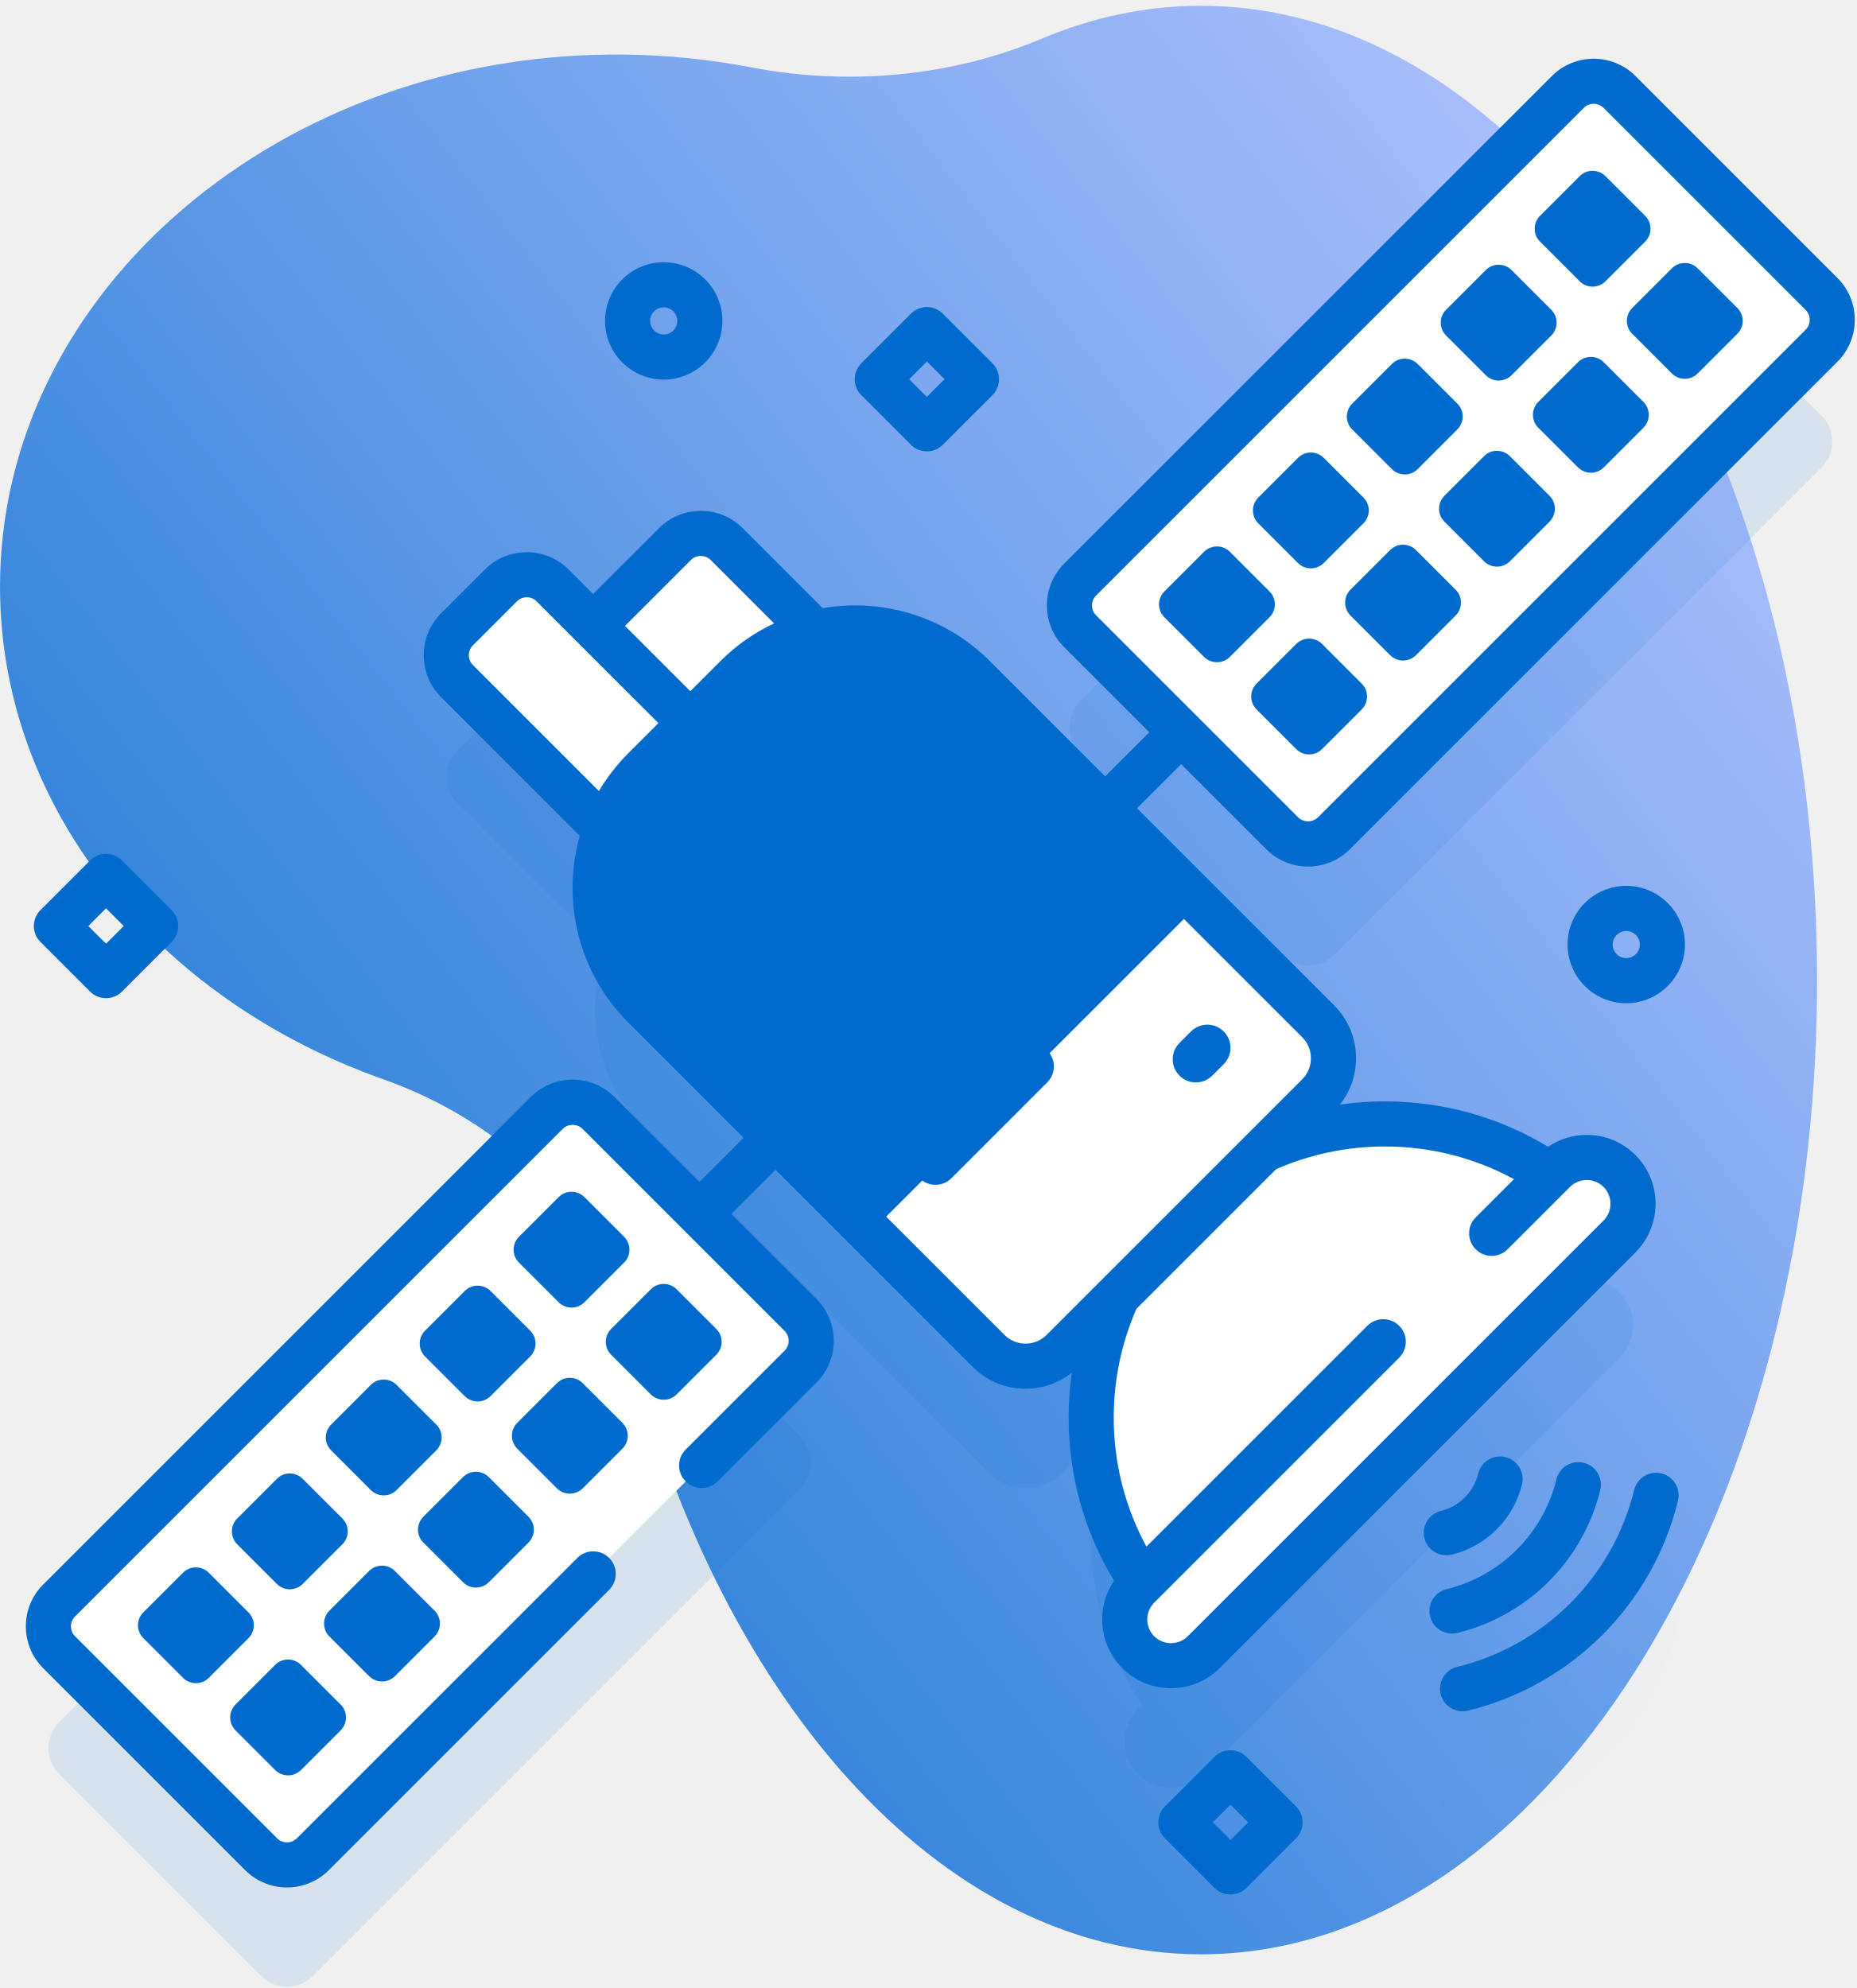
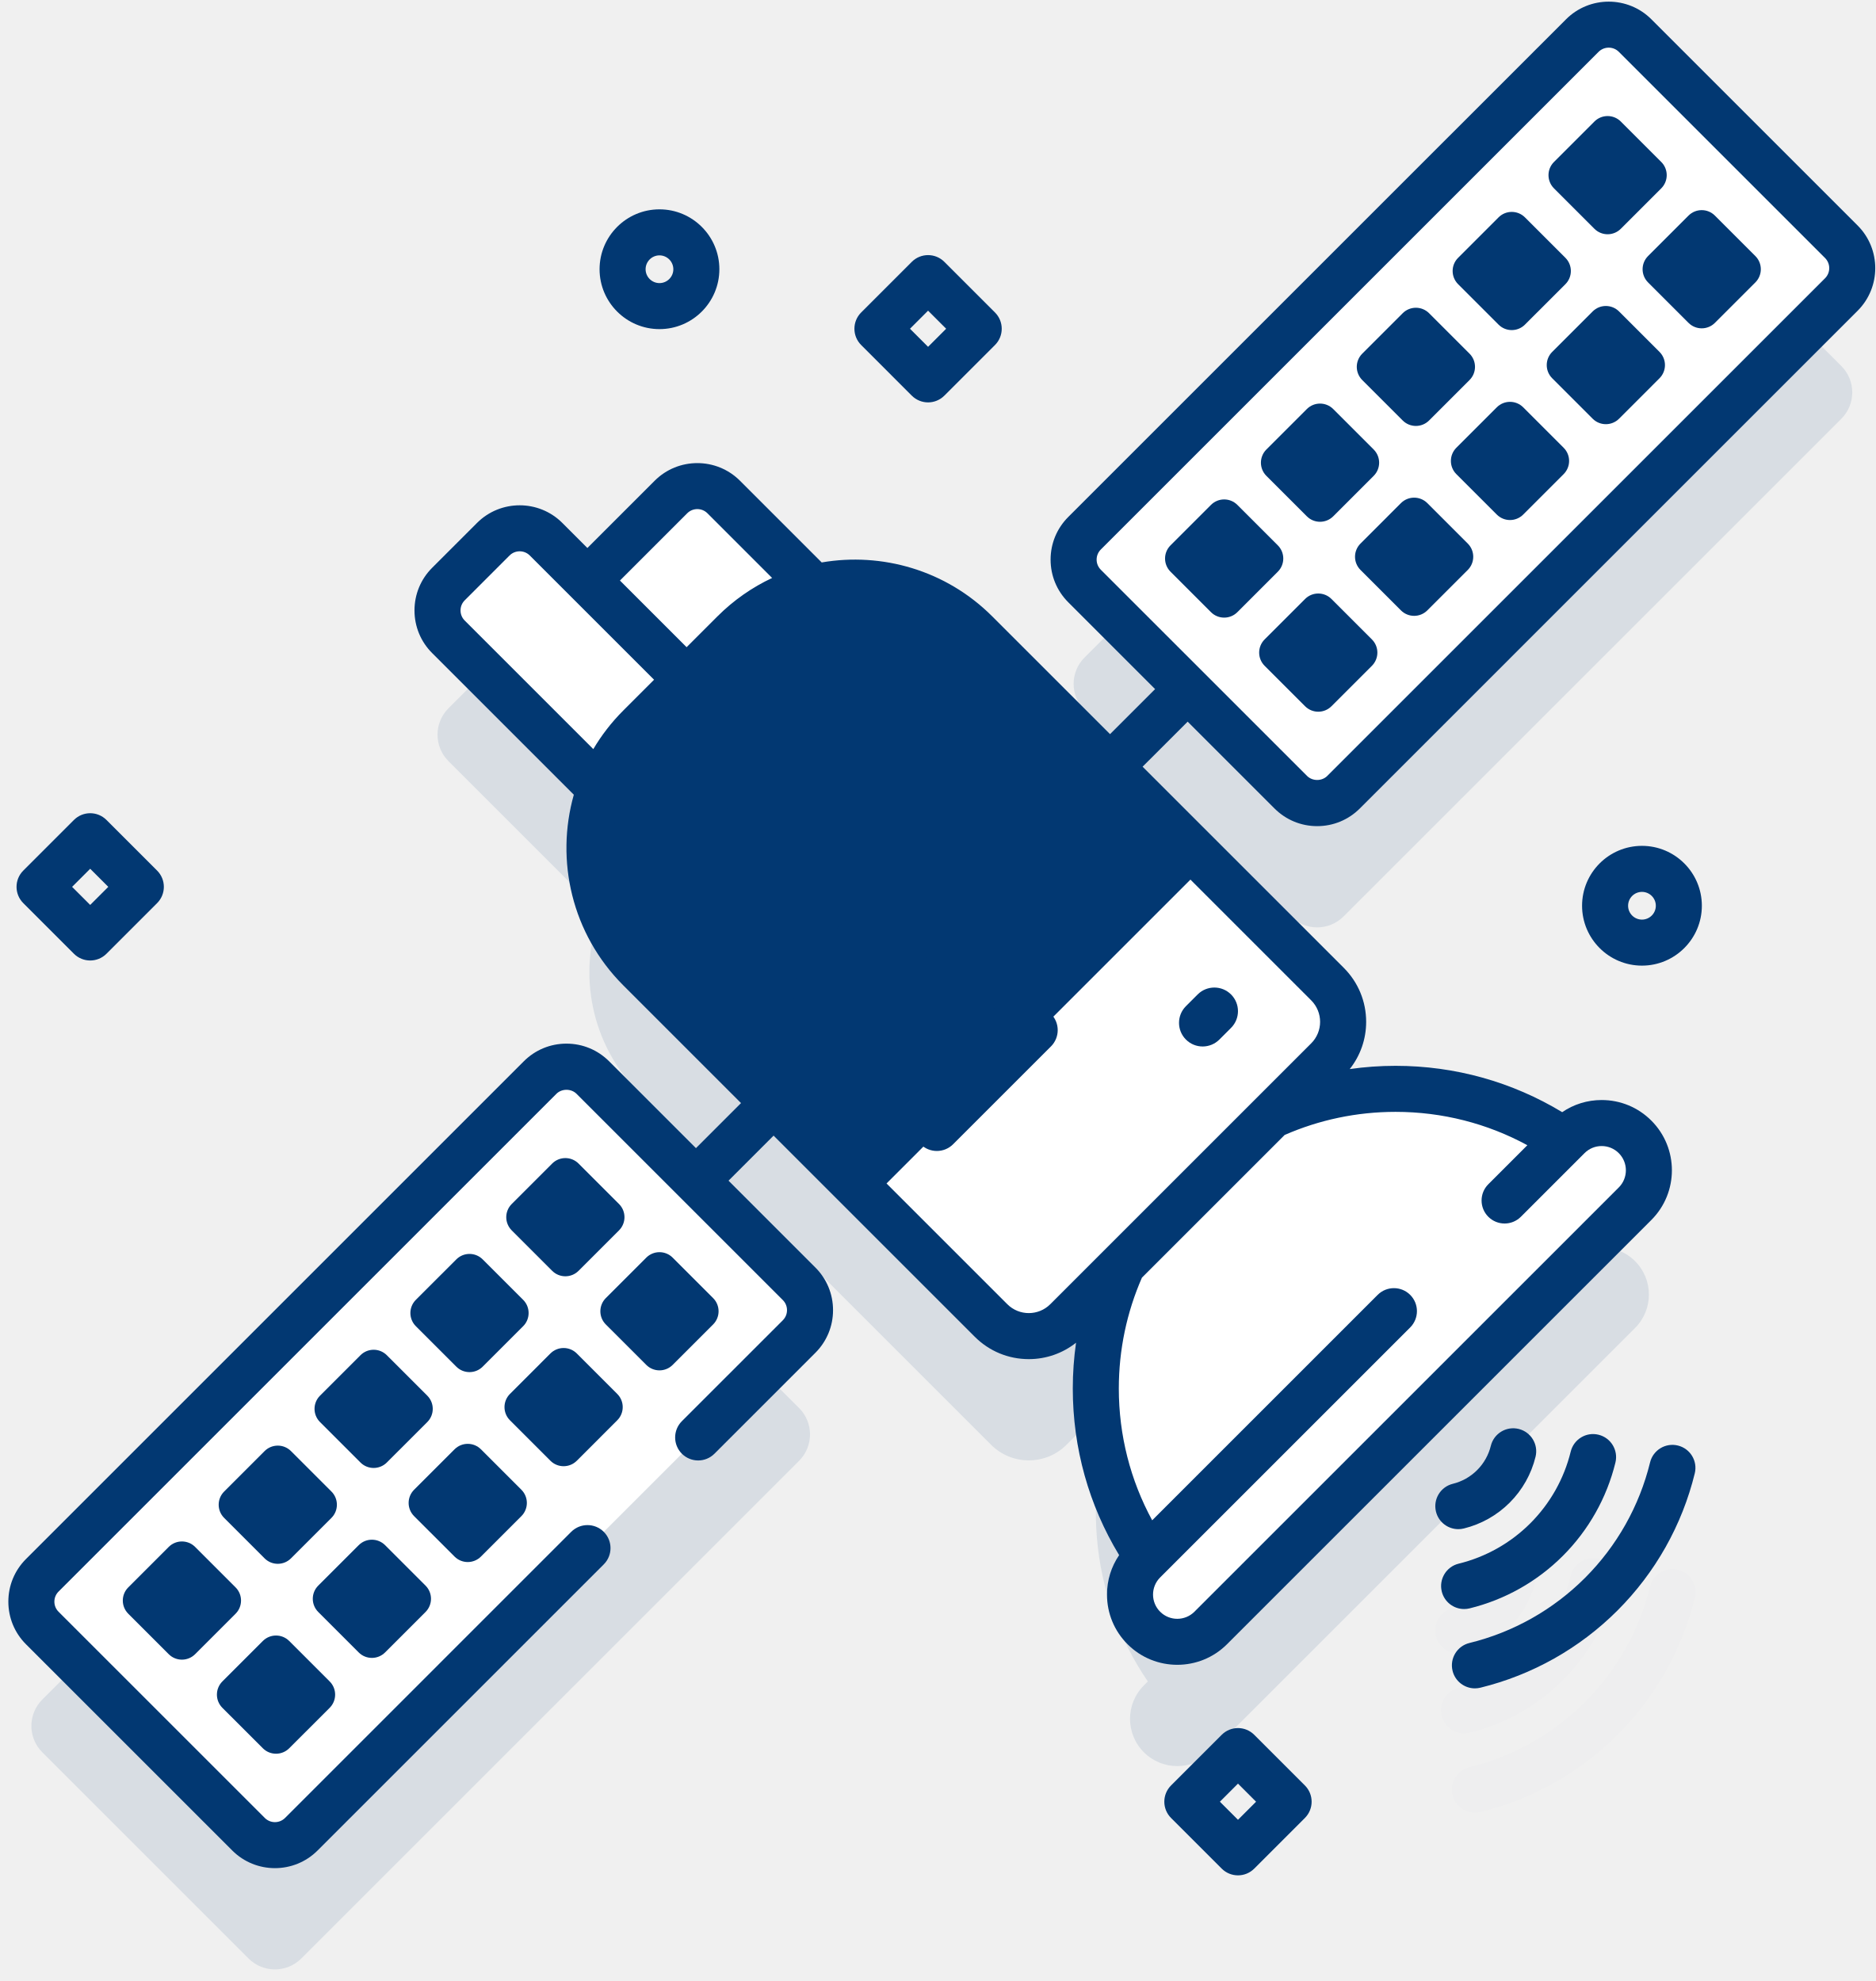
- <svg xmlns="http://www.w3.org/2000/svg" width="141" height="151" viewBox="0 0 141 151" fill="none">
-   <path d="M91.213 148.44C117.053 148.44 138.001 115.309 138.001 74.44C138.001 33.571 117.053 0.44 91.213 0.44C87.036 0.44 82.987 1.306 79.134 2.931C72.276 5.824 64.466 6.545 57.016 5.11C53.961 4.522 50.794 4.191 47.547 4.147C21.504 3.79 0.001 22.057 0.001 44.552C0.001 61.446 12.005 75.916 29.047 81.953C38.406 85.268 45.419 92.233 47.48 100.787C54.193 128.646 71.24 148.44 91.213 148.44V148.44Z" fill="url(#paint0_linear)" />
+ <svg xmlns="http://www.w3.org/2000/svg" width="160" height="169" viewBox="0 0 160 169" fill="none">
  <g opacity="0.1">
-     <path opacity="0.1" d="M110.684 133.278C113.309 132.636 115.709 131.284 117.624 129.368C119.539 127.454 120.891 125.053 121.534 122.428C121.759 121.509 121.197 120.582 120.278 120.357C119.358 120.131 118.432 120.695 118.207 121.613C117.713 123.63 116.674 125.475 115.203 126.947C113.73 128.419 111.886 129.458 109.869 129.951C108.95 130.176 108.388 131.103 108.613 132.022C108.805 132.804 109.504 133.327 110.275 133.327C110.41 133.328 110.547 133.312 110.684 133.278V133.278Z" fill="#006BCD" />
-     <path opacity="0.1" d="M109.844 127.384C109.979 127.384 110.116 127.368 110.253 127.334C111.544 127.018 112.725 126.353 113.667 125.411C114.609 124.469 115.274 123.288 115.591 121.997C115.816 121.078 115.253 120.151 114.335 119.926C113.416 119.701 112.489 120.263 112.264 121.182C112.096 121.865 111.744 122.49 111.245 122.989C110.746 123.488 110.121 123.84 109.438 124.008C108.519 124.233 107.957 125.16 108.182 126.078C108.373 126.861 109.073 127.384 109.844 127.384V127.384Z" fill="#006BCD" />
-     <path opacity="0.1" d="M126.182 121.161C125.263 120.935 124.337 121.498 124.112 122.417C123.315 125.668 121.641 128.641 119.269 131.013C116.897 133.385 113.924 135.06 110.673 135.856C109.754 136.081 109.192 137.008 109.417 137.927C109.608 138.709 110.308 139.232 111.079 139.232C111.214 139.232 111.351 139.216 111.488 139.182C115.347 138.237 118.875 136.249 121.69 133.434C124.505 130.619 126.493 127.091 127.438 123.232C127.663 122.313 127.101 121.386 126.182 121.161V121.161Z" fill="#006BCD" />
+     <path opacity="0.1" d="M125.346 147.811C128.355 147.074 131.107 145.525 133.302 143.329C135.497 141.134 137.047 138.382 137.784 135.372C138.042 134.319 137.397 133.256 136.344 132.999C135.29 132.739 134.228 133.386 133.971 134.439C133.404 136.751 132.213 138.865 130.526 140.553C128.838 142.24 126.724 143.431 124.412 143.997C123.359 144.255 122.714 145.318 122.972 146.371C123.192 147.267 123.994 147.867 124.877 147.867C125.032 147.868 125.189 147.85 125.346 147.811Z" fill="#023872" />
+     <path opacity="0.1" d="M124.383 141.054C124.538 141.054 124.695 141.036 124.852 140.997C126.332 140.635 127.686 139.872 128.766 138.792C129.845 137.712 130.608 136.359 130.971 134.878C131.229 133.825 130.584 132.762 129.531 132.504C128.478 132.246 127.415 132.891 127.157 133.944C126.965 134.727 126.562 135.444 125.989 136.016C125.417 136.588 124.701 136.991 123.918 137.183C122.864 137.441 122.22 138.504 122.478 139.557C122.697 140.454 123.5 141.054 124.383 141.054Z" fill="#023872" />
+     <path opacity="0.1" d="M143.113 133.92C142.058 133.662 140.997 134.307 140.739 135.36C139.826 139.087 137.906 142.495 135.187 145.214C132.468 147.933 129.061 149.853 125.333 150.766C124.28 151.024 123.635 152.087 123.893 153.14C124.113 154.036 124.915 154.636 125.799 154.636C125.953 154.636 126.11 154.618 126.267 154.579C130.692 153.495 134.736 151.217 137.963 147.99C141.19 144.763 143.469 140.718 144.552 136.294C144.81 135.241 144.166 134.178 143.113 133.92Z" fill="#023872" />
  </g>
-   <path opacity="0.1" d="M138.343 31.578L122.998 16.233C121.914 15.149 120.156 15.149 119.072 16.233L82.034 53.27C80.95 54.354 80.95 56.112 82.034 57.196L88.577 63.738C88.395 63.82 88.222 63.931 88.072 64.081L83.558 68.595C83.233 68.921 83.069 69.345 83.06 69.771L73.956 60.667C70.691 57.402 66.094 56.279 61.913 57.298L55.188 50.573C54.104 49.489 52.346 49.489 51.262 50.573L45.045 56.79L41.97 53.715C40.886 52.63 39.128 52.63 38.044 53.715L34.707 57.051C33.623 58.136 33.623 59.894 34.707 60.978L45.986 72.257C44.311 76.782 45.288 82.066 48.923 85.701L58.027 94.805C57.601 94.813 57.177 94.977 56.851 95.302L52.337 99.817C52.187 99.966 52.076 100.139 51.993 100.321L45.451 93.779C44.367 92.695 42.609 92.695 41.525 93.779L4.488 130.816C3.404 131.9 3.404 133.658 4.488 134.742L19.833 150.087C20.917 151.171 22.675 151.171 23.759 150.087L60.797 113.049C61.88 111.965 61.88 110.207 60.797 109.123L54.255 102.581C54.437 102.499 54.609 102.388 54.759 102.238L59.273 97.724C59.598 97.399 59.763 96.975 59.771 96.548L75.078 111.855C76.63 113.407 79.145 113.407 80.696 111.855L84.875 107.676C81.689 114.677 82.314 122.982 86.743 129.471L86.448 129.767C85.075 131.14 85.075 133.366 86.448 134.74C87.822 136.113 90.048 136.113 91.421 134.74L122.996 103.165C124.369 101.792 124.369 99.565 122.996 98.192C121.623 96.819 119.396 96.819 118.023 98.192L117.728 98.487C111.238 94.057 102.933 93.433 95.933 96.619L100.111 92.44C101.663 90.888 101.663 88.373 100.111 86.822L84.805 71.515C85.231 71.507 85.655 71.342 85.98 71.017L90.495 66.503C90.644 66.353 90.755 66.181 90.838 65.999L97.38 72.54C98.464 73.624 100.222 73.624 101.306 72.54L138.343 35.503C139.427 34.42 139.427 32.662 138.343 31.578V31.578Z" fill="#006BCD" />
-   <path d="M66.966 53.104L55.155 64.915L41.414 51.173L51.262 41.325C52.346 40.241 54.104 40.241 55.188 41.325L66.966 53.104Z" fill="white" />
-   <path d="M56.693 59.189L49.429 66.453L34.707 51.73C33.623 50.646 33.623 48.888 34.707 47.804L38.044 44.467C39.128 43.383 40.886 43.383 41.97 44.467L56.693 59.189Z" fill="white" />
-   <path d="M89.404 123.44C80.695 114.731 80.695 100.611 89.404 91.901C98.114 83.192 112.234 83.192 120.944 91.901L89.404 123.44Z" fill="white" />
-   <path d="M100.111 83.193L80.696 102.607C79.144 104.159 76.629 104.159 75.078 102.607L48.923 76.453C43.946 71.476 43.946 63.406 48.923 58.429L55.932 51.42C60.909 46.443 68.979 46.443 73.956 51.42L100.111 77.575C101.662 79.126 101.662 81.641 100.111 83.193Z" fill="#006BCD" />
-   <path d="M66.091 93.621L75.078 102.607C76.629 104.159 79.144 104.159 80.696 102.607L100.111 83.193C101.662 81.641 101.662 79.126 100.111 77.575L91.124 68.588L66.091 93.621Z" fill="white" />
-   <path d="M138.343 26.256L101.305 63.293C100.221 64.377 98.463 64.377 97.379 63.293L82.034 47.949C80.951 46.864 80.951 45.106 82.034 44.022L119.072 6.985C120.156 5.901 121.913 5.901 122.998 6.985L138.343 22.33C139.427 23.414 139.427 25.172 138.343 26.256Z" fill="white" />
-   <path d="M96.415 46.885L93.405 49.895C92.862 50.437 91.984 50.437 91.442 49.895L88.432 46.885C87.89 46.343 87.89 45.464 88.432 44.922L91.442 41.912C91.984 41.37 92.863 41.37 93.405 41.912L96.415 44.922C96.957 45.464 96.957 46.343 96.415 46.885Z" fill="#006BCD" />
-   <path d="M103.416 53.886L100.406 56.896C99.864 57.438 98.985 57.438 98.443 56.896L95.433 53.886C94.891 53.344 94.891 52.465 95.433 51.923L98.443 48.913C98.986 48.371 99.864 48.371 100.406 48.913L103.416 51.923C103.958 52.465 103.958 53.344 103.416 53.886Z" fill="#006BCD" />
-   <path d="M103.547 39.752L100.537 42.762C99.995 43.304 99.116 43.304 98.574 42.762L95.564 39.752C95.022 39.21 95.022 38.331 95.564 37.789L98.574 34.779C99.116 34.237 99.995 34.237 100.537 34.779L103.547 37.789C104.089 38.331 104.089 39.21 103.547 39.752Z" fill="#006BCD" />
-   <path d="M110.549 46.753L107.539 49.763C106.997 50.305 106.118 50.305 105.576 49.763L102.566 46.753C102.023 46.211 102.023 45.332 102.566 44.79L105.576 41.78C106.118 41.238 106.997 41.238 107.539 41.78L110.549 44.79C111.091 45.332 111.091 46.211 110.549 46.753Z" fill="#006BCD" />
-   <path d="M110.68 32.62L107.67 35.63C107.127 36.172 106.249 36.172 105.706 35.63L102.696 32.62C102.154 32.078 102.154 31.199 102.696 30.657L105.706 27.647C106.249 27.105 107.127 27.105 107.67 27.647L110.68 30.657C111.221 31.199 111.221 32.078 110.68 32.62V32.62Z" fill="#006BCD" />
-   <path d="M117.681 39.622L114.671 42.632C114.129 43.174 113.25 43.174 112.708 42.632L109.698 39.622C109.156 39.079 109.156 38.201 109.698 37.659L112.708 34.649C113.25 34.107 114.129 34.107 114.671 34.649L117.681 37.659C118.223 38.201 118.223 39.079 117.681 39.622Z" fill="#006BCD" />
-   <path d="M117.812 25.488L114.802 28.498C114.259 29.04 113.381 29.04 112.839 28.498L109.829 25.488C109.287 24.946 109.287 24.067 109.829 23.525L112.839 20.515C113.381 19.973 114.26 19.973 114.802 20.515L117.812 23.525C118.354 24.067 118.354 24.946 117.812 25.488Z" fill="#006BCD" />
-   <path d="M124.813 32.489L121.803 35.499C121.261 36.041 120.382 36.041 119.84 35.499L116.83 32.489C116.288 31.947 116.288 31.068 116.83 30.526L119.84 27.517C120.382 26.974 121.261 26.974 121.803 27.517L124.813 30.526C125.355 31.069 125.355 31.948 124.813 32.489V32.489Z" fill="#006BCD" />
-   <path d="M124.944 18.355L121.934 21.365C121.392 21.907 120.513 21.907 119.971 21.365L116.961 18.355C116.419 17.813 116.419 16.934 116.961 16.392L119.971 13.382C120.513 12.84 121.392 12.84 121.934 13.382L124.944 16.392C125.486 16.934 125.486 17.813 124.944 18.355Z" fill="#006BCD" />
-   <path d="M131.945 25.356L128.935 28.366C128.393 28.908 127.514 28.908 126.972 28.366L123.962 25.356C123.42 24.814 123.42 23.935 123.962 23.393L126.972 20.383C127.514 19.841 128.393 19.841 128.935 20.383L131.945 23.393C132.488 23.935 132.488 24.814 131.945 25.356Z" fill="#006BCD" />
-   <path d="M60.797 103.802L23.759 140.839C22.675 141.923 20.917 141.923 19.833 140.839L4.488 125.494C3.404 124.41 3.404 122.652 4.488 121.568L41.526 84.531C42.61 83.447 44.368 83.447 45.452 84.531L60.797 99.876C61.881 100.96 61.881 102.718 60.797 103.802Z" fill="white" />
-   <path d="M18.868 124.43L15.858 127.44C15.316 127.982 14.437 127.982 13.896 127.44L10.886 124.43C10.344 123.888 10.344 123.009 10.886 122.467L13.896 119.457C14.438 118.915 15.317 118.915 15.858 119.457L18.868 122.467C19.41 123.009 19.41 123.888 18.868 124.43Z" fill="#006BCD" />
-   <path d="M25.87 131.432L22.86 134.442C22.318 134.984 21.439 134.984 20.897 134.442L17.887 131.432C17.345 130.89 17.345 130.011 17.887 129.469L20.897 126.459C21.439 125.916 22.318 125.916 22.86 126.459L25.87 129.469C26.412 130.011 26.412 130.89 25.87 131.432Z" fill="#006BCD" />
-   <path d="M26.001 117.298L22.991 120.308C22.449 120.85 21.57 120.85 21.028 120.308L18.018 117.298C17.476 116.756 17.476 115.877 18.018 115.335L21.028 112.325C21.57 111.783 22.449 111.783 22.991 112.325L26.001 115.335C26.543 115.877 26.543 116.756 26.001 117.298Z" fill="#006BCD" />
-   <path d="M33.003 124.3L29.993 127.31C29.451 127.852 28.572 127.852 28.03 127.31L25.02 124.3C24.478 123.757 24.478 122.879 25.02 122.337L28.03 119.327C28.572 118.785 29.451 118.785 29.993 119.327L33.003 122.337C33.545 122.879 33.545 123.757 33.003 124.3Z" fill="#006BCD" />
-   <path d="M33.133 110.166L30.123 113.176C29.581 113.718 28.702 113.718 28.16 113.176L25.151 110.166C24.608 109.623 24.608 108.745 25.151 108.202L28.16 105.193C28.703 104.65 29.581 104.65 30.123 105.193L33.133 108.202C33.675 108.745 33.675 109.624 33.133 110.166Z" fill="#006BCD" />
-   <path d="M40.135 117.167L37.125 120.177C36.583 120.719 35.704 120.719 35.162 120.177L32.152 117.167C31.61 116.625 31.61 115.746 32.152 115.204L35.162 112.194C35.704 111.652 36.583 111.652 37.125 112.194L40.135 115.204C40.677 115.746 40.677 116.625 40.135 117.167Z" fill="#006BCD" />
-   <path d="M40.266 103.033L37.256 106.043C36.713 106.585 35.834 106.585 35.292 106.043L32.282 103.033C31.74 102.491 31.74 101.612 32.282 101.07L35.292 98.06C35.834 97.518 36.713 97.518 37.256 98.06L40.266 101.07C40.808 101.612 40.808 102.491 40.266 103.033Z" fill="#006BCD" />
-   <path d="M47.267 110.035L44.257 113.045C43.715 113.587 42.836 113.587 42.294 113.045L39.284 110.035C38.742 109.493 38.742 108.614 39.284 108.072L42.294 105.062C42.836 104.519 43.715 104.519 44.257 105.062L47.267 108.072C47.809 108.614 47.809 109.493 47.267 110.035Z" fill="#006BCD" />
-   <path d="M47.398 95.901L44.388 98.911C43.846 99.453 42.967 99.453 42.425 98.911L39.415 95.901C38.873 95.359 38.873 94.48 39.415 93.938L42.425 90.928C42.967 90.386 43.846 90.386 44.388 90.928L47.398 93.938C47.94 94.48 47.94 95.359 47.398 95.901Z" fill="#006BCD" />
-   <path d="M54.399 102.902L51.389 105.912C50.847 106.454 49.968 106.454 49.426 105.912L46.417 102.902C45.874 102.36 45.874 101.481 46.417 100.939L49.426 97.93C49.969 97.387 50.847 97.387 51.389 97.93L54.399 100.939C54.941 101.481 54.941 102.36 54.399 102.902Z" fill="#006BCD" />
-   <path d="M122.995 93.917L91.421 125.492C90.047 126.865 87.821 126.865 86.448 125.492C85.075 124.119 85.075 121.892 86.448 120.519L118.022 88.944C119.396 87.571 121.622 87.571 122.995 88.944C124.369 90.318 124.369 92.544 122.995 93.917Z" fill="white" />
-   <path d="M62.856 82.512L61.564 81.221C59.988 79.645 59.988 77.08 61.564 75.504L65.55 71.518C67.126 69.942 69.691 69.942 71.267 71.518L72.558 72.81C74.134 74.386 74.134 76.95 72.558 78.527L68.572 82.512C66.996 84.088 64.432 84.088 62.856 82.512ZM68.845 73.941C68.604 73.7 68.213 73.7 67.972 73.941L63.986 77.926C63.745 78.167 63.745 78.558 63.986 78.799L65.277 80.091C65.518 80.331 65.91 80.331 66.15 80.091L70.136 76.105C70.377 75.864 70.377 75.472 70.136 75.232L68.845 73.941Z" fill="#006BCD" />
-   <path d="M69.835 89.491C69.166 88.822 69.166 87.738 69.835 87.069L75.904 80.999L75.797 80.892C75.128 80.223 75.128 79.139 75.797 78.47C76.465 77.801 77.55 77.801 78.219 78.47L79.537 79.789C80.206 80.457 80.206 81.542 79.537 82.21L72.257 89.491C71.588 90.16 70.503 90.16 69.835 89.491V89.491Z" fill="#006BCD" />
-   <path d="M57.459 71.356L52.766 66.663C52.097 65.994 52.098 64.91 52.766 64.241C53.435 63.572 54.519 63.572 55.188 64.241L59.881 68.934C60.55 69.603 60.549 70.687 59.881 71.356C59.212 72.025 58.128 72.025 57.459 71.356Z" fill="#006BCD" />
-   <path d="M110.683 124.031C113.309 123.388 115.709 122.036 117.624 120.121C119.539 118.206 120.891 115.805 121.534 113.18C121.759 112.261 121.197 111.334 120.278 111.109C119.358 110.883 118.432 111.447 118.207 112.365C117.713 114.382 116.674 116.227 115.202 117.699C113.73 119.171 111.886 120.21 109.869 120.704C108.95 120.929 108.388 121.855 108.613 122.774C108.805 123.556 109.504 124.08 110.275 124.08C110.41 124.08 110.547 124.064 110.683 124.031V124.031Z" fill="#006BCD" />
-   <path d="M109.844 118.136C109.979 118.136 110.116 118.12 110.253 118.087C111.544 117.771 112.725 117.105 113.667 116.163C114.609 115.221 115.274 114.04 115.591 112.749C115.816 111.83 115.253 110.903 114.335 110.678C113.416 110.453 112.489 111.015 112.264 111.934C112.096 112.617 111.744 113.242 111.245 113.741C110.746 114.24 110.121 114.593 109.438 114.76C108.519 114.985 107.957 115.912 108.182 116.831C108.373 117.613 109.073 118.136 109.844 118.136V118.136Z" fill="#006BCD" />
-   <path d="M126.182 111.913C125.262 111.687 124.336 112.251 124.111 113.169C123.315 116.42 121.64 119.393 119.268 121.765C116.896 124.137 113.924 125.812 110.672 126.608C109.754 126.833 109.191 127.76 109.416 128.679C109.608 129.461 110.308 129.984 111.079 129.984C111.214 129.984 111.351 129.968 111.487 129.934C115.347 128.989 118.875 127.001 121.69 124.186C124.505 121.371 126.493 117.843 127.438 113.984C127.663 113.065 127.101 112.138 126.182 111.913V111.913Z" fill="#006BCD" />
-   <path d="M139.553 21.119L124.209 5.774C122.458 4.024 119.611 4.024 117.861 5.774L80.824 42.811C79.976 43.659 79.509 44.786 79.509 45.985C79.509 47.184 79.976 48.312 80.823 49.159L87.285 55.62L83.932 58.973L75.167 50.209C71.72 46.762 66.953 45.427 62.479 46.195L56.398 40.115C54.649 38.365 51.801 38.365 50.05 40.115L45.045 45.12L43.181 43.255C41.43 41.506 38.583 41.506 36.833 43.255L33.496 46.593C32.648 47.441 32.181 48.568 32.181 49.767C32.181 50.966 32.648 52.093 33.495 52.941L44.036 63.481C42.655 68.361 43.878 73.83 47.712 77.664L56.476 86.429L53.123 89.781L46.662 83.32C45.814 82.472 44.687 82.005 43.488 82.005C42.289 82.005 41.161 82.472 40.314 83.32L3.278 120.357C2.43 121.205 1.963 122.332 1.963 123.531C1.963 124.73 2.43 125.858 3.277 126.705L18.622 142.05C19.497 142.926 20.647 143.363 21.796 143.363C22.946 143.363 24.095 142.926 24.97 142.05L46.264 120.757C46.932 120.088 46.932 119.004 46.264 118.336C45.595 117.667 44.511 117.667 43.842 118.336L22.549 139.629C22.134 140.043 21.459 140.043 21.045 139.629L5.699 124.283C5.498 124.083 5.388 123.816 5.388 123.531C5.388 123.247 5.498 122.98 5.699 122.779L42.737 85.742C43.139 85.34 43.839 85.34 44.241 85.742L59.586 101.087C59.787 101.288 59.898 101.555 59.898 101.839C59.898 102.123 59.787 102.391 59.586 102.591L52.076 110.101C51.407 110.77 51.407 111.854 52.076 112.523C52.745 113.191 53.829 113.191 54.498 112.523L62.008 105.013C62.856 104.165 63.322 103.038 63.322 101.839C63.322 100.64 62.855 99.513 62.008 98.665L55.546 92.204L58.899 88.85L73.867 103.818C74.941 104.892 76.369 105.483 77.887 105.483C79.179 105.483 80.403 105.052 81.401 104.263C81.243 105.382 81.16 106.52 81.16 107.671C81.16 112.112 82.365 116.366 84.608 120.07C84.022 120.929 83.706 121.942 83.706 123.005C83.706 124.402 84.249 125.715 85.237 126.703C86.257 127.722 87.596 128.231 88.934 128.231C90.274 128.231 91.613 127.722 92.632 126.703L124.207 95.128C126.245 93.089 126.245 89.772 124.207 87.733C123.219 86.745 121.906 86.201 120.509 86.201C119.446 86.201 118.433 86.518 117.573 87.104C113.869 84.861 109.616 83.656 105.174 83.656C104.023 83.656 102.886 83.738 101.766 83.897C102.556 82.899 102.987 81.675 102.987 80.383C102.987 78.864 102.396 77.437 101.322 76.363L86.354 61.395L89.707 58.043L96.168 64.504C97.016 65.352 98.143 65.819 99.342 65.819C100.541 65.819 101.668 65.352 102.516 64.504L139.553 27.467C141.304 25.717 141.304 22.869 139.553 21.119V21.119ZM52.472 42.536C52.887 42.122 53.562 42.122 53.977 42.536L58.79 47.35C57.317 48.041 55.936 48.993 54.721 50.209L52.428 52.502L47.467 47.542L52.472 42.536ZM35.918 50.519C35.717 50.318 35.606 50.051 35.606 49.767C35.606 49.483 35.717 49.216 35.918 49.015L39.255 45.677C39.462 45.47 39.734 45.366 40.007 45.366C40.28 45.366 40.551 45.47 40.759 45.677L50.006 54.924L47.712 57.217C46.833 58.096 46.091 59.062 45.486 60.087L35.918 50.519ZM114.981 89.564L112.077 92.468C111.408 93.137 111.408 94.221 112.077 94.89C112.746 95.558 113.83 95.558 114.499 94.89L119.233 90.155C119.574 89.814 120.027 89.627 120.509 89.627C120.991 89.627 121.444 89.814 121.784 90.155C122.487 90.859 122.488 92.003 121.784 92.706L90.21 124.281C89.507 124.985 88.362 124.985 87.659 124.281C86.955 123.578 86.955 122.433 87.659 121.73L106.264 103.124C106.933 102.455 106.933 101.371 106.264 100.702C105.596 100.034 104.512 100.034 103.843 100.702L87.068 117.477C85.45 114.5 84.585 111.153 84.585 107.671C84.585 104.783 85.181 101.989 86.305 99.42L96.924 88.801C99.492 87.677 102.286 87.081 105.174 87.081C108.657 87.082 112.004 87.946 114.981 89.564V89.564ZM98.9 81.982L79.485 101.396C78.604 102.278 77.17 102.278 76.289 101.396L50.134 75.242C45.833 70.94 45.833 63.941 50.134 59.639L57.143 52.631C59.294 50.48 62.119 49.405 64.944 49.405C67.769 49.405 70.595 50.48 72.745 52.631L98.9 78.785C99.781 79.667 99.781 81.101 98.9 81.982ZM137.132 25.045L100.094 62.083C99.692 62.484 98.992 62.484 98.59 62.082L83.245 46.737C83.044 46.537 82.933 46.27 82.933 45.985C82.933 45.701 83.044 45.434 83.245 45.233L120.282 8.196C120.49 7.989 120.762 7.885 121.035 7.885C121.307 7.885 121.579 7.989 121.787 8.196L137.132 23.541C137.546 23.956 137.546 24.631 137.132 25.045V25.045Z" fill="#006BCD" />
-   <path d="M89.579 81.702C88.892 81.015 88.893 79.902 89.579 79.216L90.449 78.346C91.136 77.659 92.249 77.659 92.936 78.346C93.622 79.032 93.622 80.145 92.936 80.832L92.065 81.702C91.379 82.388 90.266 82.389 89.579 81.702Z" fill="#006BCD" />
-   <path d="M8.053 75.817C7.614 75.817 7.176 75.65 6.841 75.315L3.074 71.548C2.405 70.879 2.405 69.794 3.074 69.126L6.841 65.358C7.51 64.69 8.594 64.69 9.263 65.358L13.031 69.126C13.7 69.795 13.7 70.879 13.031 71.548L9.263 75.315C8.929 75.65 8.491 75.817 8.053 75.817ZM6.707 70.337L8.053 71.682L9.398 70.336L8.053 68.991L6.707 70.337Z" fill="#006BCD" />
-   <path d="M70.393 34.283C69.954 34.283 69.516 34.116 69.182 33.782L65.414 30.015C64.745 29.346 64.745 28.261 65.414 27.593L69.182 23.825C69.851 23.157 70.935 23.157 71.604 23.825L75.371 27.593C76.04 28.262 76.04 29.346 75.371 30.015L71.604 33.782C71.269 34.116 70.831 34.283 70.393 34.283V34.283ZM69.047 28.803L70.393 30.149L71.739 28.803L70.393 27.458L69.047 28.803Z" fill="#006BCD" />
-   <path d="M93.451 143.899C93.012 143.899 92.574 143.732 92.239 143.398L88.472 139.63C87.803 138.961 87.803 137.877 88.472 137.208L92.239 133.441C92.908 132.772 93.992 132.772 94.661 133.441L98.429 137.208C99.098 137.877 99.098 138.961 98.429 139.63L94.661 143.398C94.327 143.731 93.889 143.899 93.451 143.899ZM92.105 138.419L93.451 139.765L94.796 138.419L93.451 137.073L92.105 138.419Z" fill="#006BCD" />
-   <path d="M50.408 28.831C47.95 28.831 45.951 26.832 45.951 24.375C45.951 21.917 47.95 19.918 50.408 19.918C52.865 19.918 54.865 21.917 54.865 24.375C54.864 26.832 52.865 28.831 50.408 28.831ZM50.408 23.344C49.839 23.344 49.376 23.806 49.376 24.375C49.376 24.944 49.839 25.407 50.408 25.407C50.977 25.407 51.44 24.944 51.44 24.375C51.439 23.806 50.977 23.344 50.408 23.344Z" fill="#006BCD" />
-   <path d="M123.508 76.199C121.051 76.199 119.052 74.2 119.052 71.743C119.052 69.285 121.051 67.286 123.508 67.286C125.966 67.286 127.965 69.285 127.965 71.743C127.965 74.2 125.966 76.199 123.508 76.199ZM123.508 70.711C122.94 70.711 122.477 71.174 122.477 71.743C122.477 72.312 122.94 72.775 123.508 72.775C124.077 72.775 124.54 72.312 124.54 71.743C124.54 71.174 124.077 70.711 123.508 70.711Z" fill="#006BCD" />
-   <defs>
-     <linearGradient id="paint0_linear" x1="-18.793" y1="125.553" x2="132.519" y2="7.823" gradientUnits="userSpaceOnUse">
-       <stop stop-color="#006BCD" />
-       <stop offset="1" stop-color="#B7C5FF" />
-     </linearGradient>
-   </defs>
+   <path opacity="0.1" d="M157.053 31.226L139.462 13.635C138.219 12.393 136.204 12.393 134.961 13.635L92.503 56.093C91.26 57.336 91.26 59.351 92.503 60.594L100.003 68.093C99.794 68.188 99.597 68.315 99.425 68.487L94.25 73.662C93.877 74.035 93.689 74.521 93.679 75.01L83.243 64.573C79.499 60.83 74.23 59.542 69.436 60.711L61.727 53.002C60.484 51.759 58.469 51.759 57.226 53.002L50.1 60.128L46.575 56.603C45.332 55.36 43.316 55.36 42.074 56.603L38.248 60.428C37.006 61.671 37.006 63.686 38.248 64.929L51.179 77.859C49.259 83.046 50.378 89.103 54.546 93.271L64.982 103.707C64.493 103.717 64.007 103.905 63.634 104.278L58.459 109.453C58.287 109.624 58.16 109.822 58.065 110.031L50.566 102.531C49.323 101.289 47.308 101.289 46.065 102.531L3.607 144.989C2.365 146.231 2.365 148.247 3.607 149.49L21.198 167.08C22.441 168.323 24.456 168.323 25.699 167.08L68.157 124.622C69.4 123.379 69.4 121.364 68.157 120.121L60.658 112.622C60.866 112.527 61.064 112.4 61.236 112.229L66.41 107.054C66.783 106.681 66.972 106.195 66.982 105.706L84.529 123.253C86.308 125.032 89.191 125.032 90.969 123.253L95.76 118.463C92.107 126.488 92.823 136.008 97.901 143.448L97.563 143.786C95.989 145.36 95.989 147.913 97.563 149.487C99.138 151.061 101.69 151.061 103.264 149.487L139.46 113.291C141.034 111.717 141.034 109.165 139.46 107.59C137.886 106.016 135.334 106.016 133.759 107.59L133.421 107.929C125.981 102.85 116.46 102.135 108.435 105.787L113.226 100.996C115.005 99.218 115.005 96.334 113.226 94.556L95.679 77.009C96.168 76.999 96.654 76.811 97.027 76.438L102.202 71.263C102.373 71.091 102.5 70.894 102.595 70.685L110.095 78.184C111.337 79.427 113.353 79.427 114.595 78.184L157.054 35.726C158.295 34.484 158.295 32.469 157.053 31.226Z" fill="#023872" />
+   <path d="M75.229 55.902L61.69 69.442L45.937 53.689L57.227 42.4C58.469 41.157 60.485 41.157 61.727 42.4L75.229 55.902Z" fill="white" />
+   <path d="M63.452 62.878L55.126 71.204L38.248 54.327C37.006 53.084 37.006 51.069 38.248 49.826L42.074 46C43.316 44.758 45.332 44.758 46.575 46L63.452 62.878Z" fill="white" />
+   <path d="M100.952 136.532C90.967 126.548 90.967 110.361 100.952 100.377C110.936 90.393 127.123 90.393 137.107 100.377L100.952 136.532Z" fill="white" />
+   <path d="M113.225 90.395L90.969 112.651C89.19 114.43 86.307 114.43 84.528 112.651L54.546 82.668C48.84 76.963 48.84 67.712 54.546 62.006L62.58 53.972C68.286 48.266 77.537 48.266 83.243 53.972L113.225 83.954C115.004 85.733 115.004 88.616 113.225 90.395Z" fill="#023872" />
+   <path d="M74.227 102.349L84.528 112.651C86.307 114.43 89.19 114.43 90.969 112.651L113.225 90.395C115.004 88.616 115.004 85.733 113.225 83.954L102.923 73.652L74.227 102.349Z" fill="white" />
+   <path d="M157.053 25.125L114.595 67.583C113.352 68.826 111.337 68.826 110.094 67.583L92.503 49.992C91.261 48.75 91.261 46.734 92.503 45.492L134.961 3.034C136.204 1.791 138.219 1.791 139.462 3.034L157.053 20.624C158.296 21.867 158.296 23.882 157.053 25.125Z" fill="white" />
+   <path d="M108.988 48.773L105.538 52.224C104.916 52.845 103.909 52.845 103.287 52.224L99.837 48.773C99.215 48.152 99.215 47.144 99.837 46.523L103.287 43.073C103.909 42.451 104.916 42.451 105.538 43.073L108.988 46.523C109.61 47.144 109.61 48.152 108.988 48.773Z" fill="#023872" />
+   <path d="M117.014 56.8L113.564 60.25C112.942 60.872 111.935 60.872 111.314 60.25L107.863 56.8C107.242 56.178 107.242 55.171 107.863 54.549L111.314 51.099C111.935 50.477 112.943 50.477 113.564 51.099L117.014 54.549C117.636 55.171 117.636 56.178 117.014 56.8Z" fill="#023872" />
+   <path d="M117.164 40.597L113.714 44.047C113.092 44.669 112.085 44.669 111.464 44.047L108.013 40.597C107.392 39.975 107.392 38.968 108.013 38.346L111.464 34.896C112.085 34.274 113.093 34.274 113.714 34.896L117.164 38.346C117.786 38.968 117.786 39.975 117.164 40.597Z" fill="#023872" />
+   <path d="M125.191 48.622L121.741 52.072C121.119 52.694 120.112 52.694 119.49 52.072L116.04 48.622C115.418 48 115.418 46.993 116.04 46.372L119.49 42.921C120.112 42.3 121.119 42.3 121.741 42.921L125.191 46.372C125.812 46.993 125.812 48 125.191 48.622Z" fill="#023872" />
+   <path d="M125.341 32.421L121.89 35.871C121.269 36.493 120.261 36.493 119.64 35.871L116.189 32.421C115.568 31.799 115.568 30.792 116.189 30.171L119.64 26.72C120.261 26.099 121.269 26.099 121.89 26.72L125.341 30.171C125.962 30.792 125.962 31.799 125.341 32.421Z" fill="#023872" />
+   <path d="M133.367 40.448L129.917 43.898C129.295 44.52 128.288 44.52 127.667 43.898L124.216 40.448C123.595 39.827 123.595 38.819 124.216 38.198L127.667 34.747C128.288 34.126 129.296 34.126 129.917 34.747L133.367 38.198C133.989 38.819 133.989 39.827 133.367 40.448Z" fill="#023872" />
+   <path d="M133.517 24.244L130.066 27.694C129.445 28.316 128.437 28.316 127.816 27.694L124.366 24.244C123.744 23.622 123.744 22.615 124.366 21.994L127.816 18.543C128.438 17.922 129.445 17.922 130.066 18.543L133.517 21.994C134.138 22.615 134.138 23.623 133.517 24.244Z" fill="#023872" />
+   <path d="M141.543 32.27L138.093 35.721C137.471 36.342 136.464 36.342 135.842 35.721L132.392 32.27C131.77 31.649 131.77 30.641 132.392 30.02L135.842 26.57C136.464 25.948 137.471 25.948 138.093 26.57L141.543 30.02C142.165 30.642 142.165 31.649 141.543 32.27Z" fill="#023872" />
+   <path d="M141.693 16.068L138.243 19.518C137.621 20.14 136.614 20.14 135.992 19.518L132.542 16.068C131.92 15.446 131.92 14.438 132.542 13.817L135.992 10.367C136.614 9.745 137.621 9.745 138.243 10.367L141.693 13.817C142.315 14.438 142.315 15.446 141.693 16.068Z" fill="#023872" />
+   <path d="M149.719 24.094L146.269 27.544C145.647 28.166 144.64 28.166 144.018 27.544L140.568 24.094C139.946 23.472 139.946 22.465 140.568 21.843L144.018 18.393C144.64 17.771 145.647 17.771 146.269 18.393L149.719 21.843C150.341 22.465 150.341 23.472 149.719 24.094Z" fill="#023872" />
+   <path d="M68.157 114.021L25.699 156.479C24.456 157.722 22.441 157.722 21.198 156.479L3.607 138.888C2.365 137.645 2.365 135.63 3.607 134.387L46.065 91.929C47.308 90.686 49.324 90.686 50.566 91.929L68.157 109.52C69.4 110.763 69.4 112.778 68.157 114.021Z" fill="white" />
+   <path d="M20.092 137.669L16.642 141.119C16.02 141.741 15.012 141.741 14.391 141.119L10.941 137.669C10.319 137.047 10.319 136.04 10.941 135.419L14.391 131.968C15.013 131.347 16.02 131.347 16.642 131.968L20.092 135.419C20.713 136.04 20.713 137.047 20.092 137.669Z" fill="#023872" />
+   <path d="M28.119 145.695L24.668 149.145C24.047 149.766 23.039 149.766 22.418 149.145L18.967 145.695C18.346 145.073 18.346 144.065 18.967 143.444L22.418 139.993C23.039 139.372 24.047 139.372 24.668 139.993L28.119 143.444C28.74 144.065 28.74 145.073 28.119 145.695Z" fill="#023872" />
+   <path d="M28.269 129.493L24.818 132.944C24.197 133.565 23.189 133.565 22.568 132.944L19.118 129.493C18.496 128.872 18.496 127.864 19.118 127.243L22.568 123.792C23.19 123.171 24.197 123.171 24.818 123.792L28.269 127.243C28.89 127.864 28.89 128.872 28.269 129.493Z" fill="#023872" />
+   <path d="M36.295 137.519L32.845 140.97C32.223 141.591 31.216 141.591 30.595 140.97L27.144 137.519C26.523 136.898 26.523 135.89 27.144 135.269L30.595 131.819C31.216 131.197 32.224 131.197 32.845 131.819L36.295 135.269C36.917 135.89 36.917 136.898 36.295 137.519Z" fill="#023872" />
+   <path d="M36.445 121.316L32.994 124.766C32.373 125.388 31.365 125.388 30.744 124.766L27.294 121.316C26.672 120.694 26.672 119.687 27.294 119.065L30.744 115.615C31.366 114.993 32.373 114.993 32.994 115.615L36.445 119.065C37.066 119.687 37.066 120.694 36.445 121.316Z" fill="#023872" />
+   <path d="M44.471 129.342L41.021 132.792C40.399 133.414 39.392 133.414 38.77 132.792L35.319 129.342C34.698 128.72 34.698 127.713 35.319 127.091L38.77 123.641C39.392 123.019 40.399 123.019 41.021 123.641L44.471 127.091C45.093 127.713 45.093 128.72 44.471 129.342Z" fill="#023872" />
+   <path d="M44.621 113.139L41.17 116.59C40.549 117.211 39.541 117.211 38.92 116.59L35.469 113.139C34.848 112.518 34.848 111.51 35.469 110.889L38.92 107.439C39.541 106.817 40.549 106.817 41.17 107.439L44.621 110.889C45.242 111.51 45.242 112.518 44.621 113.139Z" fill="#023872" />
+   <path d="M52.647 121.166L49.197 124.617C48.575 125.238 47.568 125.238 46.946 124.617L43.496 121.166C42.874 120.545 42.874 119.537 43.496 118.916L46.946 115.465C47.568 114.844 48.575 114.844 49.197 115.465L52.647 118.916C53.269 119.537 53.269 120.545 52.647 121.166Z" fill="#023872" />
+   <path d="M52.797 104.964L49.347 108.414C48.725 109.036 47.718 109.036 47.096 108.414L43.646 104.964C43.024 104.342 43.024 103.335 43.646 102.713L47.096 99.263C47.718 98.641 48.725 98.641 49.347 99.263L52.797 102.713C53.419 103.335 53.419 104.342 52.797 104.964Z" fill="#023872" />
+   <path d="M60.823 112.99L57.373 116.44C56.751 117.062 55.744 117.062 55.123 116.44L51.672 112.99C51.051 112.368 51.051 111.361 51.672 110.74L55.123 107.289C55.744 106.668 56.752 106.668 57.373 107.289L60.823 110.74C61.445 111.361 61.445 112.368 60.823 112.99Z" fill="#023872" />
+   <path d="M139.459 102.689L103.263 138.885C101.689 140.459 99.137 140.459 97.562 138.885C95.988 137.31 95.988 134.758 97.562 133.184L133.758 96.987C135.333 95.413 137.885 95.413 139.459 96.987C141.034 98.562 141.034 101.114 139.459 102.689Z" fill="white" />
+   <path d="M70.517 89.615L69.037 88.135C67.23 86.328 67.23 83.388 69.037 81.582L73.606 77.012C75.413 75.206 78.353 75.206 80.16 77.012L81.64 78.493C83.447 80.299 83.447 83.24 81.64 85.046L77.071 89.615C75.264 91.422 72.324 91.422 70.517 89.615ZM77.383 79.789C77.107 79.513 76.659 79.513 76.382 79.789L71.813 84.358C71.537 84.634 71.537 85.083 71.813 85.359L73.294 86.839C73.57 87.115 74.019 87.115 74.294 86.839L78.864 82.27C79.14 81.994 79.14 81.545 78.864 81.269L77.383 79.789Z" fill="#023872" />
+   <path d="M78.518 97.615C77.751 96.849 77.751 95.606 78.518 94.839L85.476 87.881L85.353 87.758C84.586 86.991 84.586 85.748 85.353 84.981C86.119 84.215 87.362 84.215 88.129 84.981L89.641 86.493C90.407 87.259 90.407 88.503 89.641 89.269L81.294 97.615C80.528 98.382 79.284 98.382 78.518 97.615Z" fill="#023872" />
+   <path d="M64.331 76.826L58.951 71.446C58.184 70.679 58.185 69.437 58.951 68.67C59.718 67.903 60.961 67.903 61.727 68.67L67.107 74.049C67.874 74.816 67.873 76.059 67.107 76.826C66.341 77.592 65.097 77.592 64.331 76.826Z" fill="#023872" />
+   <path d="M125.345 137.211C128.355 136.474 131.107 134.924 133.302 132.728C135.497 130.533 137.047 127.782 137.784 124.772C138.042 123.719 137.397 122.656 136.344 122.398C135.29 122.138 134.228 122.785 133.97 123.838C133.404 126.15 132.213 128.265 130.526 129.952C128.838 131.64 126.724 132.831 124.412 133.397C123.359 133.655 122.714 134.717 122.972 135.77C123.191 136.667 123.994 137.267 124.877 137.267C125.032 137.268 125.189 137.249 125.345 137.211Z" fill="#023872" />
+   <path d="M124.383 130.453C124.538 130.453 124.695 130.435 124.852 130.396C126.332 130.034 127.686 129.271 128.766 128.191C129.845 127.112 130.608 125.758 130.971 124.277C131.229 123.224 130.584 122.161 129.531 121.903C128.478 121.646 127.415 122.29 127.157 123.343C126.965 124.126 126.561 124.843 125.989 125.415C125.417 125.987 124.701 126.391 123.917 126.583C122.864 126.841 122.22 127.904 122.478 128.957C122.697 129.853 123.5 130.453 124.383 130.453Z" fill="#023872" />
+   <path d="M143.112 123.319C142.058 123.06 140.996 123.706 140.739 124.759C139.826 128.486 137.906 131.893 135.187 134.613C132.468 137.332 129.06 139.251 125.333 140.164C124.28 140.422 123.635 141.485 123.893 142.538C124.112 143.435 124.915 144.035 125.798 144.035C125.953 144.035 126.11 144.016 126.267 143.978C130.691 142.894 134.736 140.615 137.963 137.388C141.19 134.161 143.468 130.117 144.552 125.692C144.81 124.64 144.165 123.577 143.112 123.319Z" fill="#023872" />
+   <path d="M158.441 19.236L140.85 1.645C138.844 -0.361 135.579 -0.361 133.573 1.645L91.115 44.103C90.143 45.075 89.608 46.367 89.608 47.741C89.608 49.116 90.143 50.408 91.115 51.38L98.522 58.787L94.678 62.63L84.631 52.583C80.68 48.632 75.214 47.101 70.085 47.982L63.115 41.012C61.109 39.006 57.845 39.006 55.838 41.012L50.1 46.75L47.963 44.612C45.956 42.606 42.692 42.606 40.686 44.612L36.86 48.438C35.888 49.41 35.353 50.702 35.353 52.076C35.353 53.451 35.888 54.743 36.86 55.715L48.943 67.798C47.36 73.392 48.762 79.662 53.157 84.057L63.204 94.104L59.36 97.948L51.953 90.54C50.981 89.569 49.689 89.033 48.315 89.033C46.94 89.033 45.648 89.569 44.676 90.54L2.219 132.999C1.247 133.971 0.712 135.263 0.712 136.637C0.712 138.012 1.247 139.304 2.219 140.276L19.81 157.867C20.813 158.87 22.131 159.372 23.449 159.372C24.766 159.372 26.084 158.87 27.087 157.867L51.497 133.457C52.264 132.691 52.264 131.448 51.497 130.681C50.73 129.915 49.487 129.915 48.72 130.681L24.311 155.091C23.836 155.566 23.062 155.566 22.587 155.091L4.996 137.5C4.765 137.27 4.638 136.963 4.638 136.637C4.638 136.311 4.765 136.006 4.996 135.775L47.454 93.317C47.914 92.856 48.718 92.856 49.178 93.317L66.769 110.909C67 111.139 67.126 111.445 67.126 111.77C67.126 112.096 66.999 112.402 66.769 112.633L58.16 121.241C57.393 122.008 57.393 123.251 58.16 124.018C58.927 124.784 60.17 124.784 60.936 124.018L69.545 115.409C70.517 114.437 71.052 113.145 71.052 111.77C71.052 110.396 70.517 109.104 69.545 108.132L62.138 100.724L65.982 96.88L83.141 114.039C84.371 115.27 86.008 115.948 87.749 115.948C89.23 115.948 90.633 115.453 91.778 114.549C91.596 115.832 91.501 117.136 91.501 118.455C91.501 123.547 92.882 128.423 95.454 132.669C94.782 133.654 94.419 134.816 94.419 136.034C94.419 137.635 95.042 139.141 96.175 140.273C97.343 141.441 98.878 142.025 100.413 142.025C101.948 142.025 103.483 141.441 104.652 140.273L140.848 104.077C143.185 101.74 143.185 97.937 140.848 95.6C139.716 94.467 138.21 93.844 136.609 93.844C135.391 93.844 134.229 94.207 133.243 94.879C128.997 92.308 124.121 90.926 119.03 90.926C117.711 90.926 116.406 91.02 115.123 91.203C116.028 90.058 116.523 88.655 116.523 87.174C116.523 85.433 115.844 83.796 114.614 82.566L97.455 65.407L101.299 61.564L108.706 68.971C109.678 69.942 110.97 70.478 112.344 70.478C113.719 70.478 115.011 69.942 115.983 68.971L158.441 26.512C160.447 24.506 160.447 21.242 158.441 19.236ZM58.614 43.788C59.09 43.312 59.864 43.312 60.339 43.788L65.857 49.306C64.168 50.098 62.586 51.19 61.192 52.583L58.563 55.212L52.877 49.526L58.614 43.788ZM39.637 52.939C39.406 52.709 39.28 52.402 39.28 52.076C39.28 51.751 39.406 51.445 39.637 51.214L43.462 47.388C43.7 47.151 44.012 47.032 44.325 47.032C44.637 47.032 44.949 47.151 45.187 47.388L55.787 57.988L53.158 60.617C52.15 61.625 51.299 62.732 50.605 63.907L39.637 52.939ZM130.272 97.699L126.943 101.028C126.176 101.794 126.176 103.037 126.943 103.804C127.71 104.57 128.953 104.57 129.719 103.804L135.147 98.376C135.537 97.985 136.056 97.77 136.609 97.77C137.161 97.77 137.681 97.985 138.071 98.376C138.877 99.183 138.878 100.495 138.071 101.301L101.875 137.497C101.069 138.303 99.757 138.303 98.951 137.497C98.144 136.691 98.144 135.379 98.951 134.573L120.28 113.244C121.046 112.477 121.046 111.234 120.28 110.467C119.513 109.701 118.27 109.701 117.503 110.467L98.273 129.697C96.418 126.285 95.427 122.448 95.427 118.455C95.427 115.145 96.11 111.942 97.398 108.998L109.572 96.824C112.516 95.536 115.719 94.853 119.03 94.853C123.022 94.853 126.86 95.844 130.272 97.699ZM111.837 89.006L89.581 111.263C88.571 112.273 86.927 112.273 85.917 111.263L55.934 81.28C51.003 76.349 51.003 68.325 55.934 63.394L63.969 55.36C66.434 52.894 69.672 51.661 72.912 51.661C76.15 51.661 79.389 52.895 81.855 55.36L111.837 85.342C112.848 86.353 112.848 87.996 111.837 89.006ZM155.665 23.736L113.206 66.195C112.746 66.655 111.943 66.655 111.482 66.194L93.891 48.604C93.661 48.373 93.534 48.067 93.534 47.741C93.534 47.416 93.661 47.11 93.891 46.879L136.349 4.421C136.587 4.184 136.899 4.065 137.212 4.065C137.524 4.065 137.836 4.184 138.074 4.421L155.665 22.012C156.14 22.488 156.14 23.261 155.665 23.736Z" fill="#023872" />
+   <path d="M101.152 88.686C100.365 87.899 100.365 86.623 101.152 85.836L102.15 84.838C102.937 84.052 104.213 84.051 105 84.838C105.787 85.626 105.787 86.902 105 87.688L104.002 88.686C103.215 89.473 101.939 89.473 101.152 88.686Z" fill="#023872" />
+   <path d="M7.693 81.94C7.191 81.94 6.688 81.748 6.305 81.365L1.986 77.046C1.219 76.279 1.219 75.036 1.986 74.27L6.305 69.951C7.072 69.184 8.314 69.184 9.081 69.951L13.4 74.27C14.167 75.037 14.167 76.28 13.4 77.046L9.081 81.365C8.698 81.748 8.196 81.94 7.693 81.94ZM6.15 75.658L7.693 77.2L9.236 75.657L7.693 74.115L6.15 75.658Z" fill="#023872" />
+   <path d="M79.158 34.328C78.655 34.328 78.153 34.136 77.769 33.753L73.451 29.434C72.684 28.667 72.684 27.424 73.451 26.657L77.769 22.338C78.536 21.572 79.779 21.572 80.546 22.338L84.865 26.657C85.632 27.424 85.632 28.667 84.865 29.434L80.546 33.753C80.162 34.136 79.66 34.328 79.158 34.328ZM77.615 28.045L79.158 29.588L80.701 28.045L79.158 26.503L77.615 28.045Z" fill="#023872" />
+   <path d="M105.59 159.987C105.088 159.987 104.585 159.795 104.202 159.412L99.883 155.093C99.116 154.326 99.116 153.083 99.883 152.317L104.202 147.998C104.969 147.231 106.211 147.231 106.978 147.998L111.297 152.317C112.064 153.083 112.064 154.327 111.297 155.093L106.978 159.412C106.595 159.795 106.093 159.987 105.59 159.987ZM104.048 153.705L105.591 155.247L107.133 153.705L105.591 152.162L104.048 153.705Z" fill="#023872" />
+   <path d="M56.248 28.077C53.431 28.077 51.139 25.785 51.139 22.968C51.139 20.151 53.431 17.859 56.248 17.859C59.065 17.859 61.357 20.151 61.357 22.968C61.356 25.785 59.065 28.077 56.248 28.077ZM56.248 21.786C55.596 21.786 55.065 22.317 55.065 22.969C55.065 23.621 55.596 24.151 56.248 24.151C56.9 24.151 57.431 23.621 57.431 22.969C57.43 22.317 56.9 21.786 56.248 21.786Z" fill="#023872" />
+   <path d="M140.048 82.378C137.23 82.378 134.939 80.086 134.939 77.269C134.939 74.452 137.23 72.16 140.048 72.16C142.865 72.16 145.156 74.452 145.156 77.269C145.156 80.086 142.864 82.378 140.048 82.378ZM140.048 76.087C139.395 76.087 138.865 76.617 138.865 77.269C138.865 77.922 139.395 78.452 140.048 78.452C140.7 78.452 141.23 77.922 141.23 77.269C141.23 76.617 140.699 76.087 140.048 76.087Z" fill="#023872" />
</svg>
